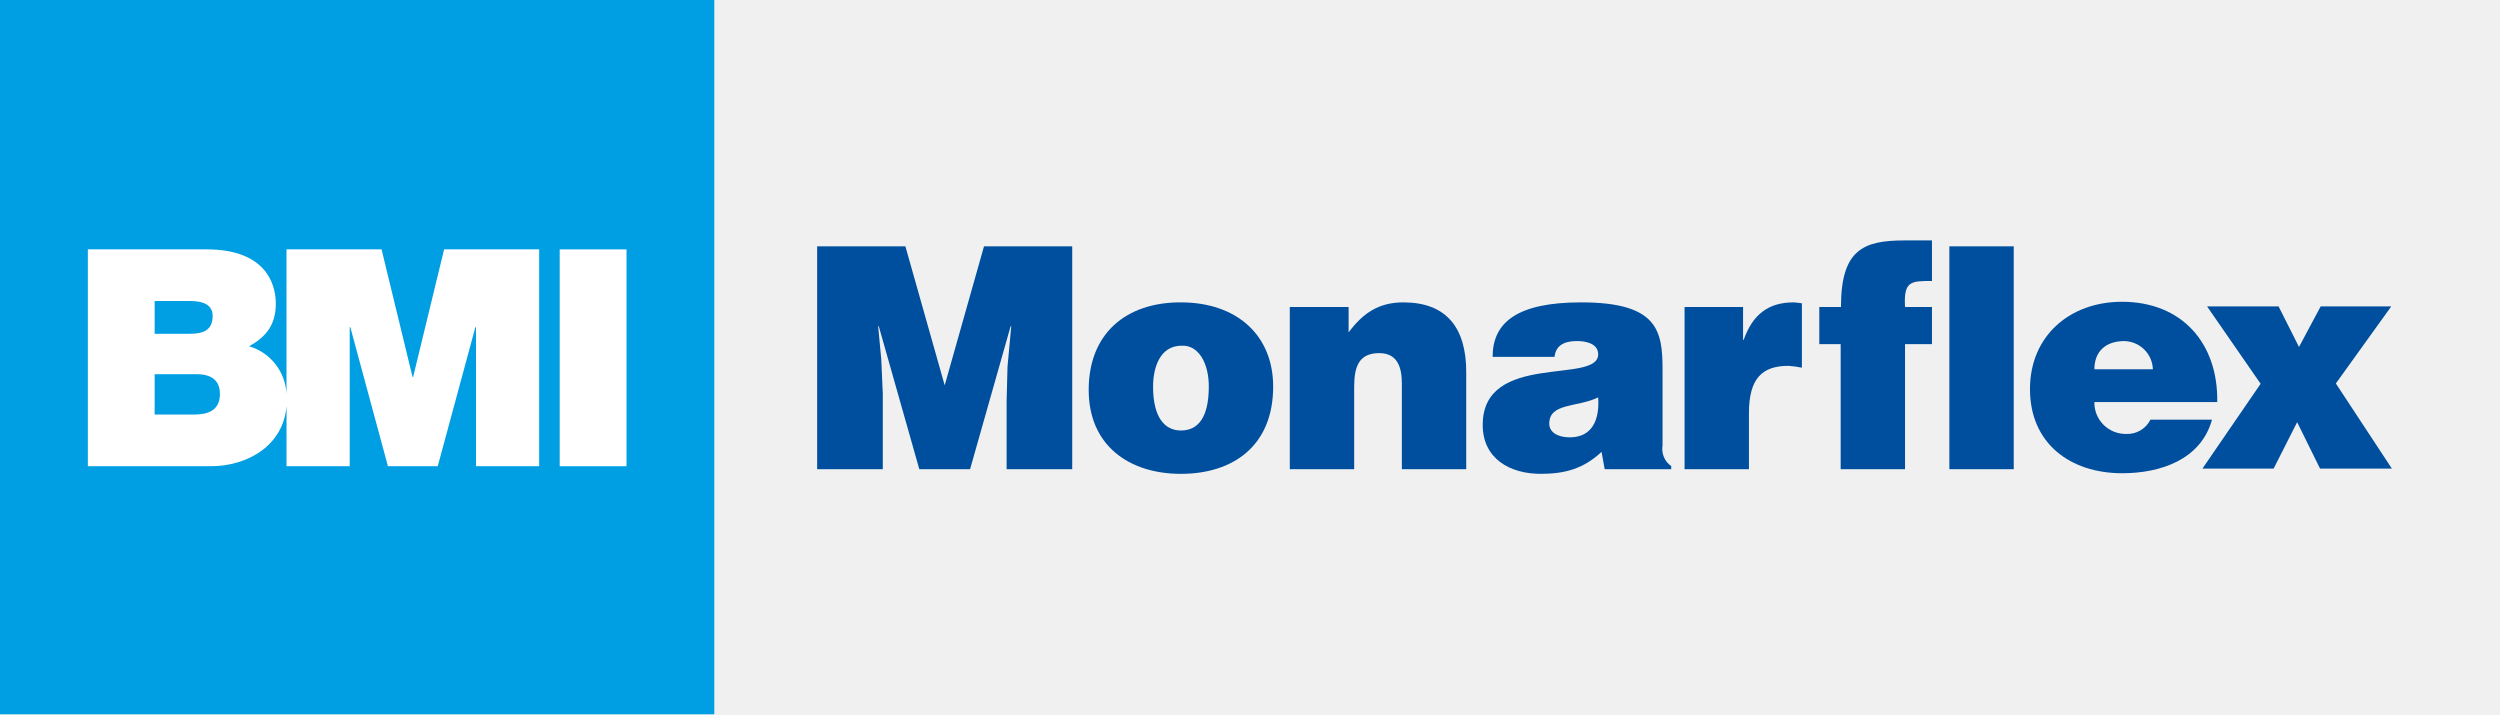
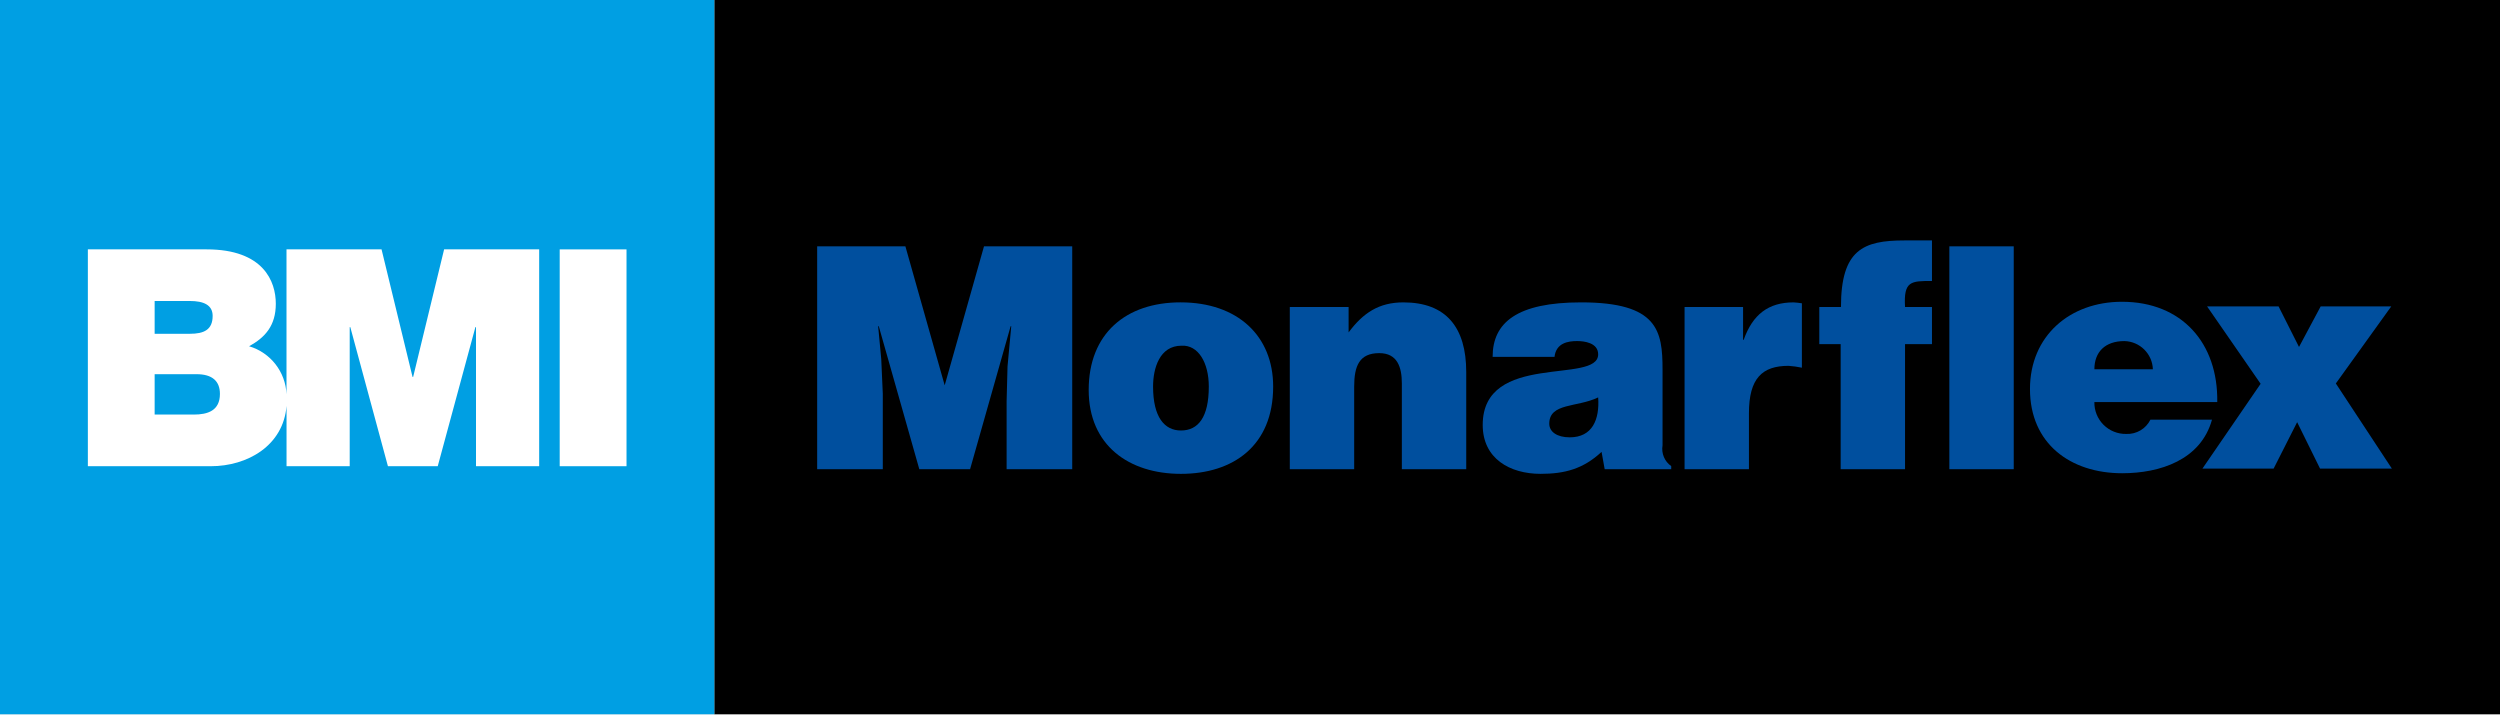
<svg xmlns="http://www.w3.org/2000/svg" viewBox="0 0 350 100">
+   <rect id="whiteBox" x="100" width="250" height="100" />
  <g id="Monarflex" fill="#004f9e">
    <polygon points="114.403 65.689 114.403 34.487 126.755 34.487 132.257 53.946 137.76 34.487 150.111 34.487 150.111 65.689 140.926 65.689 140.926 56.156 141.054 51.303 141.575 45.67 141.489 45.67 135.811 65.689 128.703 65.689 123.028 45.67 122.941 45.67 123.374 50.263 123.591 55.114 123.591 65.689 114.403 65.689" />
    <path d="M165.284,42.331c8.017,0,12.959,4.724,12.959,11.788,0,8.321-5.633,12.22-12.914,12.22-7.279,0-12.912-3.986-12.912-11.744,0-7.888,5.197-12.265,12.868-12.265m-3.855,11.788c0,4.292,1.603,6.152,3.9,6.152,2.428,0,3.902-1.86,3.902-6.152,0-3.337-1.474-5.851-3.816-5.72-3.077,0-3.986,3.164-3.986,5.72" />
    <path d="M180.571,42.982h8.234V46.536c2.035-2.731,4.246-4.203,7.669-4.203,5.984,0,8.799,3.51,8.799,9.748V65.689H196.259v-12.003c0-2.253-.607-4.248-3.164-4.248-2.774,0-3.51,1.778-3.51,4.68V65.689h-9.014Z" />
    <path d="M224.655,65.689l-.435-2.428c-2.556,2.386-5.155,3.077-8.538,3.077-4.288,0-8.103-2.122-8.103-6.846,0-10.314,16.164-5.633,16.164-9.881,0-1.645-1.991-1.862-2.946-1.862-1.257,0-2.946.259-3.164,2.21h-8.666c0-4.811,3.423-7.627,12.393-7.627,10.746,0,11.396,3.986,11.396,9.402V62.352a2.946,2.946,0,0,0,1.215,2.904V65.689Zm-.911-10.052c-2.946,1.43-6.846.736-6.846,3.683,0,1.126,1.082,1.907,2.86,1.907,3.164,0,4.204-2.47,3.986-5.589" />
    <path d="M235.84,42.982h8.19v4.594h.086c1.257-3.554,3.467-5.243,6.977-5.243a11.046,11.046,0,0,1,1.171.129v9.014a13.759,13.759,0,0,0-1.865-.259c-3.682,0-5.547,1.734-5.547,6.629V65.689h-9.012Z" />
    <path d="M270.476,42.976v5.201h-3.771V65.685h-9.012V48.177h-2.991V42.976h3.033c0-8.017,3.122-9.316,8.884-9.316H270.476v5.676c-2.946,0-3.986,0-3.771,3.64Zm11.447,22.709h-9.014V34.482h9.014Z" />
    <path d="M293.213,56.286a4.374,4.374,0,0,0,4.461,4.465,3.599,3.599,0,0,0,3.383-1.993h8.622c-1.561,5.633-7.281,7.496-12.568,7.496-7.279,0-12.914-4.161-12.914-11.786,0-7.454,5.594-12.22,12.872-12.22,8.407,0,13.477,5.806,13.347,14.038Zm8.19-4.591a4.086,4.086,0,0,0-3.988-3.944c-2.687,0-4.201,1.516-4.201,3.944Z" />
    <polygon points="316.487 53.73 308.991 42.897 319.001 42.897 321.861 48.575 324.894 42.897 334.775 42.897 327.018 53.685 334.862 65.604 324.807 65.604 321.601 59.104 318.307 65.604 308.339 65.604 316.487 53.73" />
  </g>
-   <g id="BMI">
+   <g id="BMI_Block">
    <rect width="100" height="100" fill="#009fe3" />
    <g fill="white">
      <path d="M62.176,34.911,57.84,52.77h-.084L53.417,34.911H40.11v20.28a7.315,7.315,0,0,0-5.239-6.716c2.255-1.235,3.742-2.891,3.742-5.953,0-3.1-1.7-7.611-9.693-7.611H12.3V65.27H29.515c5.121,0,10.16-2.878,10.6-8.443V65.27h8.844V45.8h.084L54.31,65.27h6.973L66.555,45.8h.085V65.27h8.844V34.911ZM21.65,42.139h4.933c1.913,0,3.188.554,3.188,2.084,0,1.956-1.233,2.507-3.188,2.507H21.65Zm5.485,15.9H21.65V52.386h5.867c2.211,0,3.272.978,3.272,2.763,0,2.339-1.7,2.891-3.655,2.891" />
      <rect x="78.358" y="34.914" width="9.354" height="30.356" />
    </g>
  </g>
</svg>
